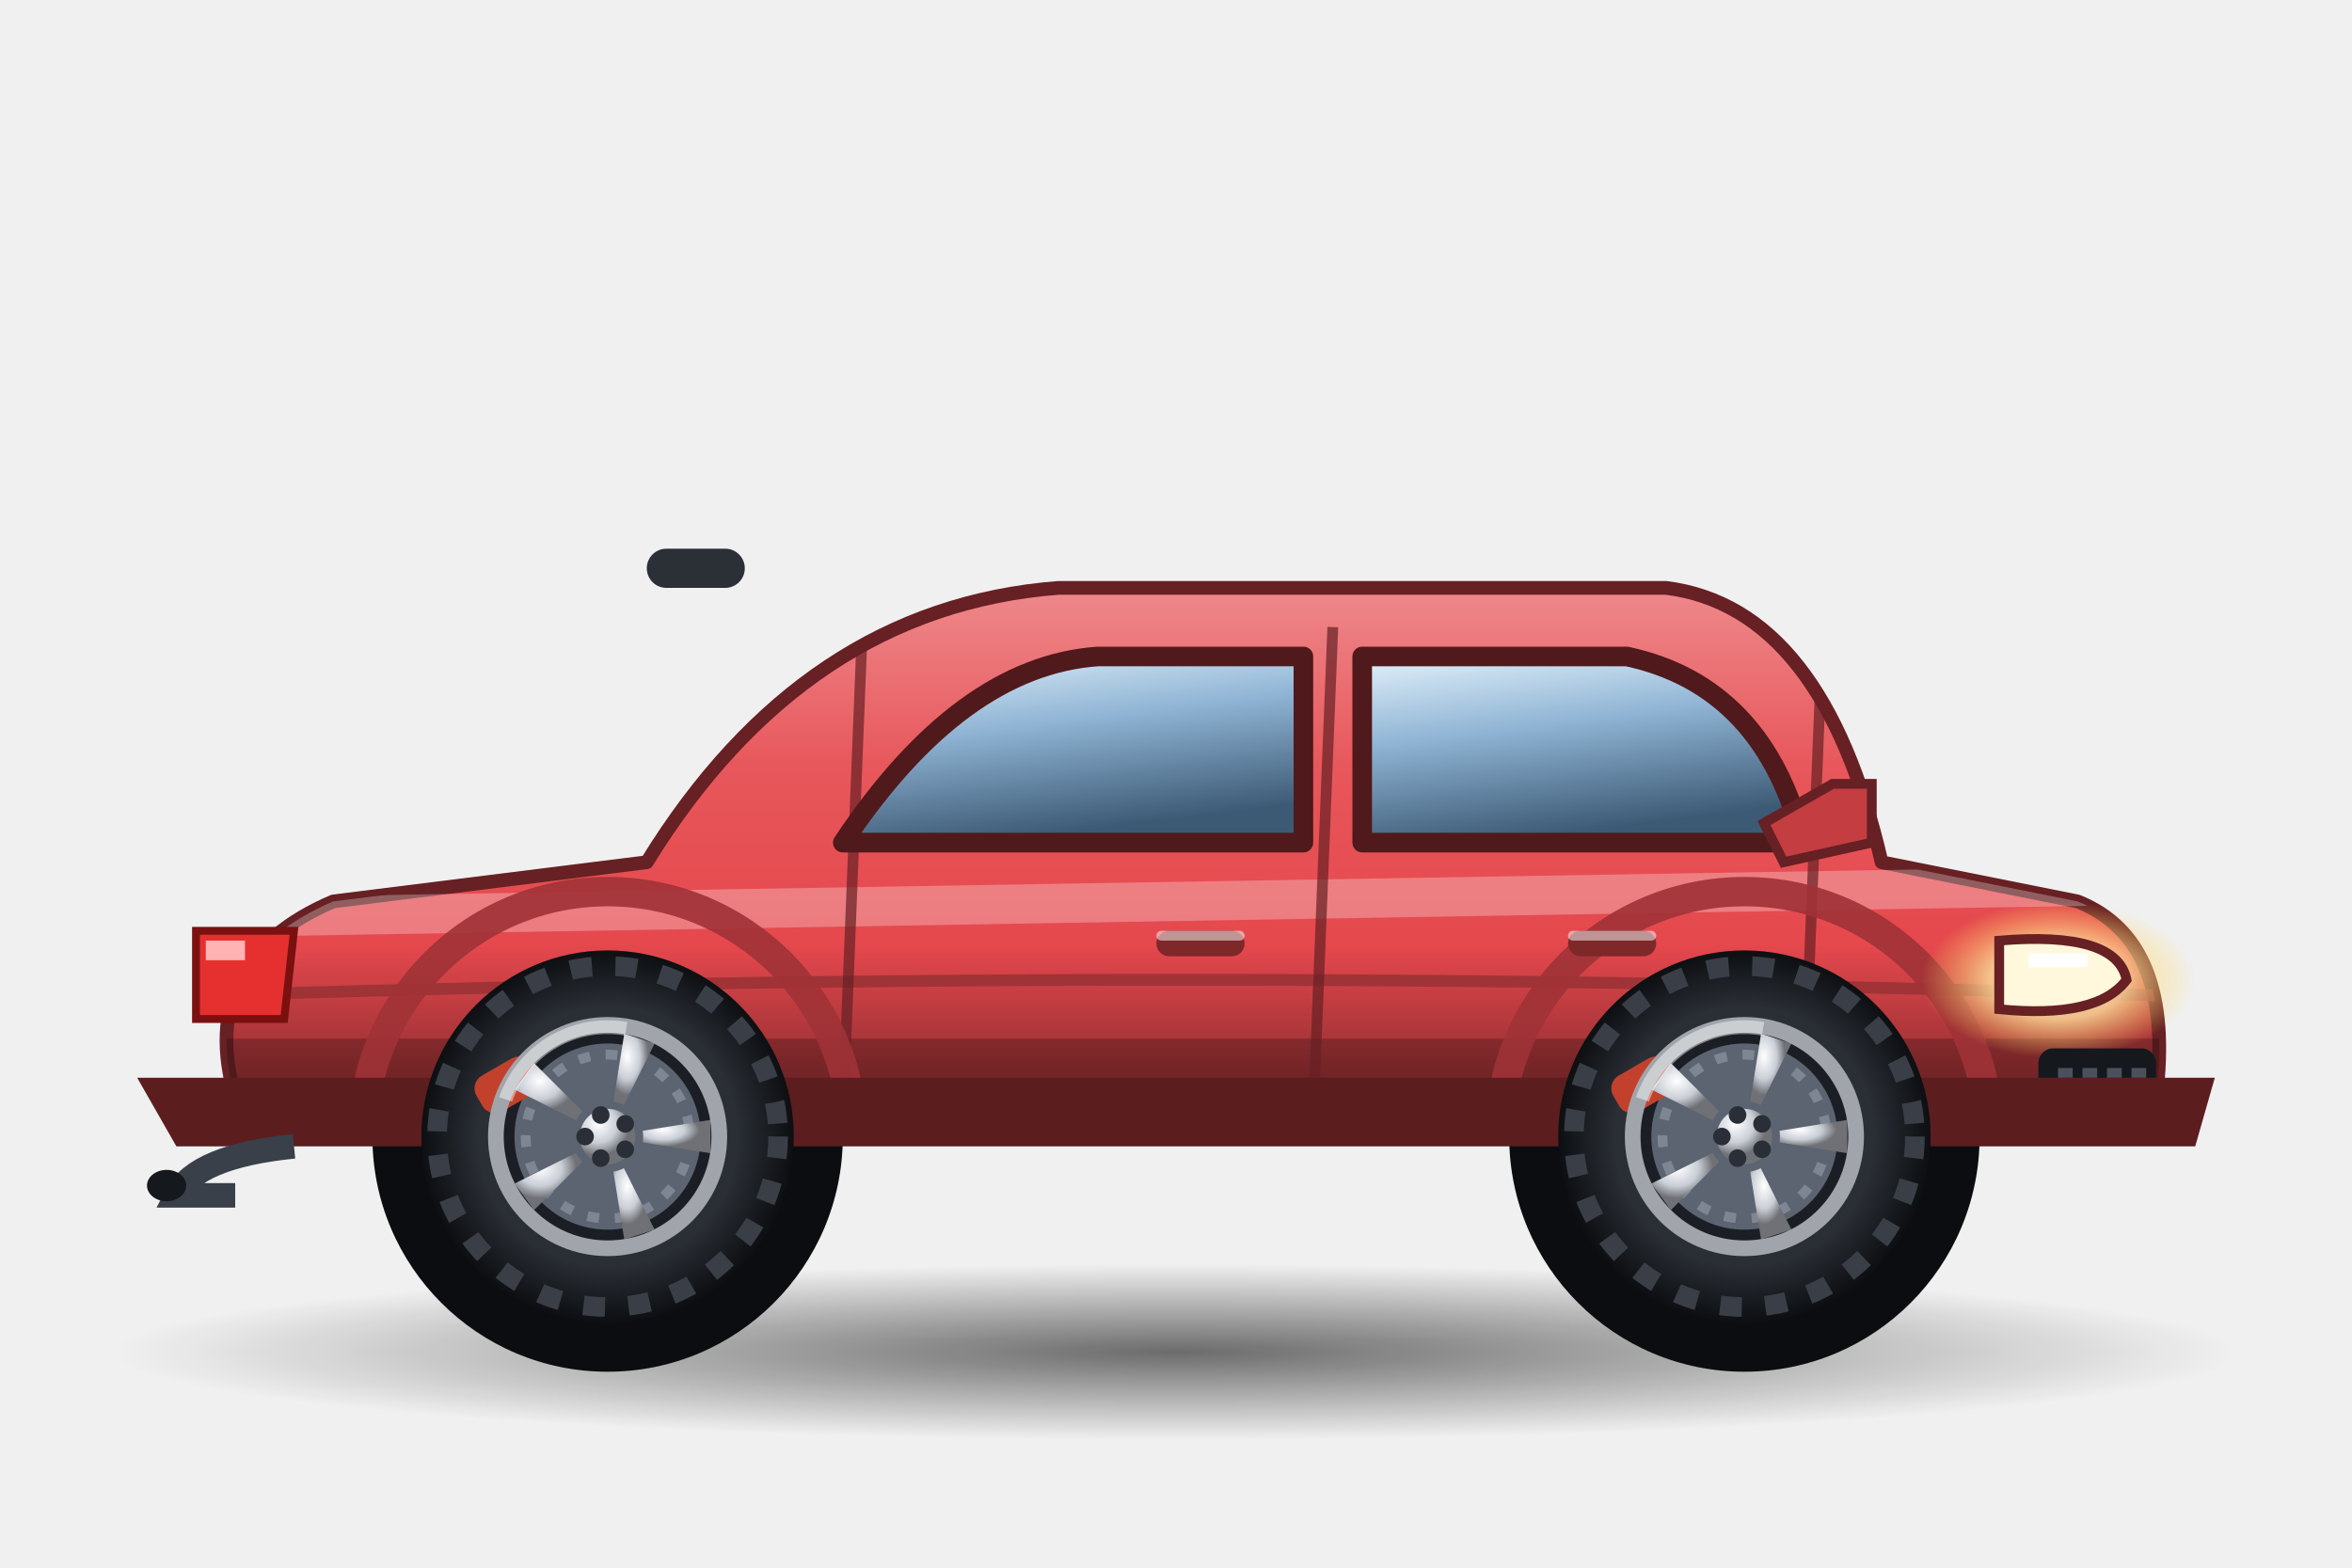
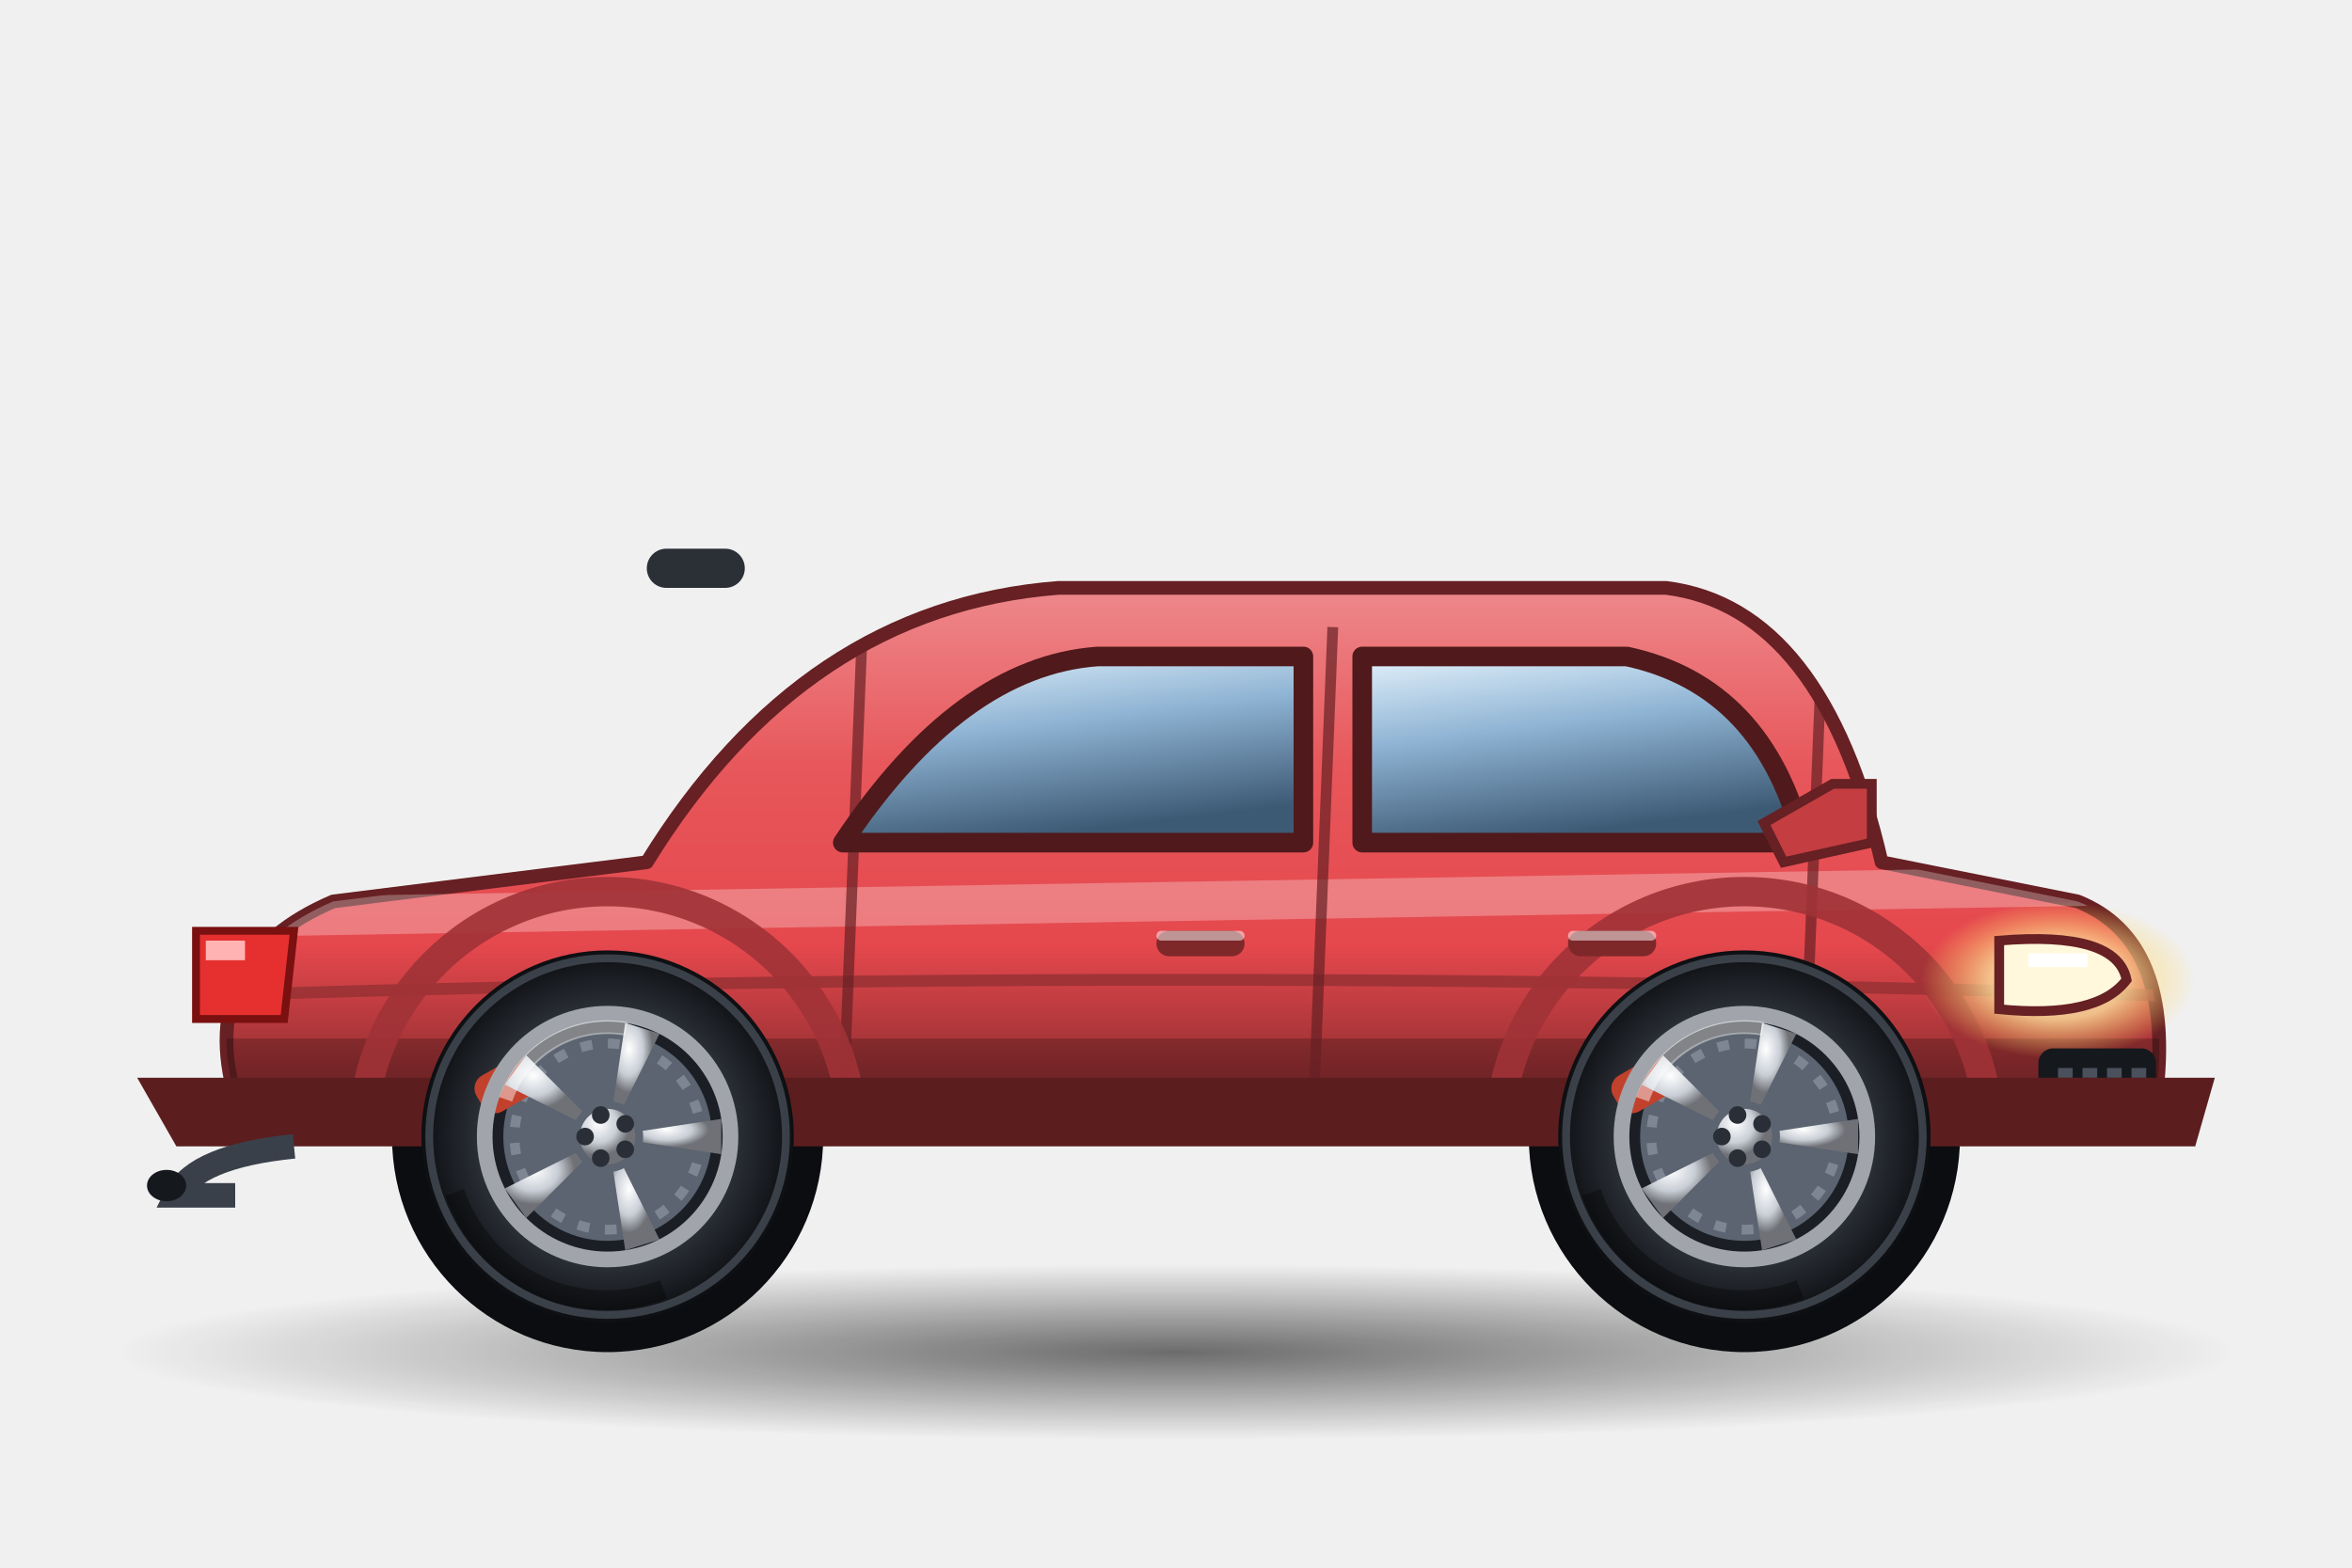
<svg xmlns="http://www.w3.org/2000/svg" viewBox="0 0 240 160">
  <defs>
    <linearGradient id="g11" x1="0" y1="0" x2="0" y2="1">
      <stop offset="0" stop-color="#ee888b" />
      <stop offset="0.35" stop-color="#e7575b" />
      <stop offset="0.7" stop-color="#e5484d" />
      <stop offset="1" stop-color="#852a2d" />
    </linearGradient>
    <linearGradient id="cr15" x1="0" y1="0" x2="0" y2="1">
      <stop offset="0" stop-color="#f4f6f9" />
      <stop offset=".45" stop-color="#9aa3b0" />
      <stop offset=".55" stop-color="#e2e6eb" />
      <stop offset="1" stop-color="#6b7482" />
    </linearGradient>
    <clipPath id="clip12">
      <path d="M24,112 Q20,98 34,92 L66,88 Q82,62 108,60 L170,60 Q186,62 192,88 L212,92 Q222,96 220,112 Z" />
    </clipPath>
    <linearGradient id="glass13" x1="0" y1="0" x2=".3" y2="1">
      <stop offset="0" stop-color="#e3f1fb" />
      <stop offset=".45" stop-color="#8fb4d4" />
      <stop offset="1" stop-color="#3d5a75" />
    </linearGradient>
    <radialGradient id="glow14">
      <stop offset="0" stop-color="#fffbe6" />
      <stop offset=".5" stop-color="#ffe7a0" stop-opacity=".9" />
      <stop offset="1" stop-color="#ffd25a" stop-opacity="0" />
    </radialGradient>
  </defs>
  <defs>
    <radialGradient id="sh16">
      <stop offset="0" stop-color="#000" stop-opacity=".55" />
      <stop offset="1" stop-color="#000" stop-opacity="0" />
    </radialGradient>
  </defs>
  <ellipse cx="120" cy="138" rx="108" ry="9" fill="url(#sh16)" />
-   <circle cx="62" cy="116" r="24" fill="#0b0d10" />
-   <circle cx="178" cy="116" r="24" fill="#0b0d10" />
+   <circle cx="62" cy="116" r="22" fill="#0b0d10" />
+   <circle cx="178" cy="116" r="22" fill="#0b0d10" />
  <path d="M24,112 Q20,98 34,92 L66,88 Q82,62 108,60 L170,60 Q186,62 192,88 L212,92 Q222,96 220,112 Z" fill="url(#g11)" stroke="#672023" stroke-width="1.4" stroke-linejoin="round" />
  <g clip-path="url(#clip12)">
    <rect x="0" y="106" width="240" height="30" fill="#000" opacity=".22" />
    <path d="M0,92 L240,88 L240,92 L0,96 Z" fill="#fff" opacity=".28" />
    <path d="M10,102 Q120,98 232,102" stroke="#952f32" stroke-width="1.2" fill="none" opacity=".8" />
    <path d="M136,64 L134,114" stroke="#672023" stroke-width="1.1" opacity=".7" />
    <path d="M88,64 L86,114" stroke="#672023" stroke-width="1.1" opacity=".7" />
    <path d="M186,64 L184,114" stroke="#672023" stroke-width="1.1" opacity=".7" />
    <circle cx="62" cy="116" r="25" fill="none" stroke="#a03236" stroke-width="3" opacity=".9" />
    <circle cx="178" cy="116" r="25" fill="none" stroke="#a03236" stroke-width="3" opacity=".9" />
  </g>
  <path d="M86,86 Q98,68 112,67 L133,67 L133,86 Z" fill="url(#glass13)" stroke="#50191b" stroke-width="2" stroke-linejoin="round" />
  <path d="M139,67 L166,67 Q180,70 184,86 L139,86 Z" fill="url(#glass13)" stroke="#50191b" stroke-width="2" stroke-linejoin="round" />
  <clipPath id="clip12w0">
    <path d="M86,86 Q98,68 112,67 L133,67 L133,86 Z" />
  </clipPath>
  <g clip-path="url(#clip12w0)">
    <path d="M0,40 L240,-20 L240,-6 L0,54 Z" fill="#fff" opacity=".35" />
    <path d="M0,64 L240,4 L240,10 L0,70 Z" fill="#fff" opacity=".18" />
  </g>
  <clipPath id="clip12w1">
    <path d="M139,67 L166,67 Q180,70 184,86 L139,86 Z" />
  </clipPath>
  <g clip-path="url(#clip12w1)">
    <path d="M0,40 L240,-20 L240,-6 L0,54 Z" fill="#fff" opacity=".35" />
    <path d="M0,64 L240,4 L240,10 L0,70 Z" fill="#fff" opacity=".18" />
  </g>
  <rect x="118" y="95" width="9" height="2.6" rx="1.3" fill="#7e282a" />
  <rect x="118" y="95" width="9" height="1" rx=".5" fill="#fff" opacity=".5" />
  <rect x="160" y="95" width="9" height="2.6" rx="1.3" fill="#7e282a" />
  <rect x="160" y="95" width="9" height="1" rx=".5" fill="#fff" opacity=".5" />
  <path d="M180,84 l7,-4 l4,0 l0,6 l-9,2 Z" fill="#c33d41" stroke="#672023" stroke-width="1" />
  <rect x="66" y="56" width="10" height="4" rx="2" fill="#2b2f36" />
  <ellipse cx="210" cy="100" rx="14" ry="8" fill="url(#glow14)" opacity=".85" />
  <path d="M204,96 Q216,95 217,100 Q214,104 204,103 Z" fill="#fff8dc" stroke="#672023" stroke-width="1" />
  <path d="M207,98 L213,98" stroke="#fff" stroke-width="1.4" />
  <rect x="208" y="107" width="12" height="5" rx="1.5" fill="#15181d" />
  <path d="M210,109.5 L219,109.5" stroke="#4a515c" stroke-width="1" stroke-dasharray="1.5 1" />
  <path d="M20,95 L30,95 L29,104 L20,104 Z" fill="#e5302f" stroke="#7a1010" stroke-width=".8" />
  <rect x="21" y="96" width="4" height="2" fill="#ffb3b3" />
  <path d="M14,110 L226,110 L224,117 L18,117 Z" fill="#5c1d1f" />
  <path d="M30,117 Q20,118 18,122 L24,122" stroke="#3a404a" stroke-width="2.5" fill="none" />
  <ellipse cx="17" cy="121" rx="2" ry="1.6" fill="#15181d" />
  <defs>
    <radialGradient id="rim17" cx=".35" cy=".3">
      <stop offset="0" stop-color="#ffffff" />
      <stop offset=".6" stop-color="#c9ced6" />
      <stop offset="1" stop-color="#6f7176" />
    </radialGradient>
    <radialGradient id="tire18">
      <stop offset=".7" stop-color="#2a2e35" />
      <stop offset="1" stop-color="#0d0f12" />
    </radialGradient>
  </defs>
  <circle cx="62" cy="116" r="19" fill="url(#tire18)" />
-   <circle cx="62" cy="116" r="17.4" fill="none" stroke="#3a3f47" stroke-width="2" stroke-dasharray="2.2 2.4" />
-   <circle cx="62" cy="116" r="12.16" fill="#1b1f25" />
-   <circle cx="62" cy="116" r="9.5" fill="#5b6470" />
-   <circle cx="62" cy="116" r="8.36" fill="none" stroke="#7d8692" stroke-width="1" stroke-dasharray="1.2 1.6" />
+   <circle cx="62" cy="116" r="18.2" fill="none" stroke="#454b55" stroke-width=".8" opacity=".8" />
+   <path d="M46.4,121.7 A16.34,16.34 0 0 0 67.7,131.6" stroke="#000" stroke-width="2" fill="none" opacity=".35" />
+   <circle cx="62" cy="116" r="13.3" fill="#1b1f25" />
+   <circle cx="62" cy="116" r="10.64" fill="#5b6470" />
+   <circle cx="62" cy="116" r="9.5" fill="none" stroke="#7d8692" stroke-width="1" stroke-dasharray="1.2 1.6" />
  <rect x="52.5" y="104.2" width="6.5" height="4.2" rx="1.5" fill="#c2412d" transform="rotate(-30 62 116)" />
-   <path d="M65,115.5 L72.5,114.3 L72.5,117.7 L65,116.5 Z" fill="url(#rim17)" />
-   <path d="M63.4,118.7 L66.8,125.5 L63.7,126.5 L62.5,119 Z" fill="url(#rim17)" />
-   <path d="M59.9,118.1 L54.5,123.5 L52.5,120.8 L59.3,117.4 Z" fill="url(#rim17)" />
-   <path d="M59.3,114.6 L52.5,111.2 L54.5,108.5 L59.9,113.9 Z" fill="url(#rim17)" />
-   <path d="M62.5,113 L63.7,105.5 L66.8,106.5 L63.4,113.3 Z" fill="url(#rim17)" />
-   <circle cx="62" cy="116" r="11.4" fill="none" stroke="#a1a5ab" stroke-width="1.6" />
+   <path d="M65,115.5 L73.6,114.2 L73.6,117.8 L65,116.5 Z" fill="url(#rim17)" />
+   <path d="M63.4,118.7 L67.3,126.5 L63.8,127.6 L62.5,119 Z" fill="url(#rim17)" />
+   <path d="M59.9,118.1 L53.7,124.3 L51.5,121.3 L59.3,117.4 Z" fill="url(#rim17)" />
+   <path d="M59.3,114.6 L51.5,110.7 L53.7,107.7 L59.9,113.9 Z" fill="url(#rim17)" />
+   <path d="M62.5,113 L63.8,104.4 L67.3,105.5 L63.4,113.3 Z" fill="url(#rim17)" />
+   <circle cx="62" cy="116" r="12.54" fill="none" stroke="#a1a5ab" stroke-width="1.6" />
  <circle cx="62" cy="116" r="3.23" fill="url(#rim17)" stroke="#5b6470" stroke-width=".8" />
  <circle cx="63.8" cy="117.3" r="0.9" fill="#2a2f37" />
  <circle cx="61.3" cy="118.2" r="0.9" fill="#2a2f37" />
  <circle cx="59.7" cy="116" r="0.9" fill="#2a2f37" />
  <circle cx="61.3" cy="113.8" r="0.9" fill="#2a2f37" />
  <circle cx="63.8" cy="114.7" r="0.9" fill="#2a2f37" />
  <path d="M51.6,112.2 A11.02,11.02 0 0 1 63.9,105" stroke="#fff" stroke-width="1.4" fill="none" opacity=".45" />
  <defs>
    <radialGradient id="rim19" cx=".35" cy=".3">
      <stop offset="0" stop-color="#ffffff" />
      <stop offset=".6" stop-color="#c9ced6" />
      <stop offset="1" stop-color="#6f7176" />
    </radialGradient>
    <radialGradient id="tire20">
      <stop offset=".7" stop-color="#2a2e35" />
      <stop offset="1" stop-color="#0d0f12" />
    </radialGradient>
  </defs>
  <circle cx="178" cy="116" r="19" fill="url(#tire20)" />
-   <circle cx="178" cy="116" r="17.4" fill="none" stroke="#3a3f47" stroke-width="2" stroke-dasharray="2.2 2.4" />
-   <circle cx="178" cy="116" r="12.16" fill="#1b1f25" />
-   <circle cx="178" cy="116" r="9.5" fill="#5b6470" />
-   <circle cx="178" cy="116" r="8.36" fill="none" stroke="#7d8692" stroke-width="1" stroke-dasharray="1.2 1.6" />
+   <circle cx="178" cy="116" r="18.2" fill="none" stroke="#454b55" stroke-width=".8" opacity=".8" />
+   <path d="M162.4,121.7 A16.34,16.34 0 0 0 183.7,131.6" stroke="#000" stroke-width="2" fill="none" opacity=".35" />
+   <circle cx="178" cy="116" r="13.3" fill="#1b1f25" />
+   <circle cx="178" cy="116" r="10.64" fill="#5b6470" />
+   <circle cx="178" cy="116" r="9.5" fill="none" stroke="#7d8692" stroke-width="1" stroke-dasharray="1.2 1.6" />
  <rect x="168.5" y="104.2" width="6.5" height="4.2" rx="1.5" fill="#c2412d" transform="rotate(-30 178 116)" />
-   <path d="M181,115.5 L188.5,114.3 L188.5,117.7 L181,116.5 Z" fill="url(#rim19)" />
-   <path d="M179.4,118.7 L182.8,125.5 L179.7,126.5 L178.5,119 Z" fill="url(#rim19)" />
-   <path d="M175.9,118.1 L170.5,123.5 L168.5,120.8 L175.3,117.4 Z" fill="url(#rim19)" />
-   <path d="M175.3,114.6 L168.5,111.2 L170.5,108.5 L175.9,113.9 Z" fill="url(#rim19)" />
-   <path d="M178.5,113 L179.7,105.5 L182.8,106.5 L179.4,113.3 Z" fill="url(#rim19)" />
-   <circle cx="178" cy="116" r="11.4" fill="none" stroke="#a1a5ab" stroke-width="1.6" />
+   <path d="M181,115.5 L189.6,114.2 L189.6,117.8 L181,116.5 Z" fill="url(#rim19)" />
+   <path d="M179.4,118.7 L183.3,126.5 L179.8,127.6 L178.5,119 Z" fill="url(#rim19)" />
+   <path d="M175.9,118.1 L169.7,124.3 L167.5,121.3 L175.3,117.4 Z" fill="url(#rim19)" />
+   <path d="M175.3,114.6 L167.5,110.7 L169.7,107.7 L175.9,113.9 Z" fill="url(#rim19)" />
+   <path d="M178.5,113 L179.8,104.4 L183.3,105.5 L179.4,113.3 Z" fill="url(#rim19)" />
+   <circle cx="178" cy="116" r="12.54" fill="none" stroke="#a1a5ab" stroke-width="1.6" />
  <circle cx="178" cy="116" r="3.23" fill="url(#rim19)" stroke="#5b6470" stroke-width=".8" />
  <circle cx="179.8" cy="117.3" r="0.9" fill="#2a2f37" />
  <circle cx="177.3" cy="118.2" r="0.9" fill="#2a2f37" />
  <circle cx="175.7" cy="116" r="0.9" fill="#2a2f37" />
  <circle cx="177.3" cy="113.8" r="0.9" fill="#2a2f37" />
  <circle cx="179.8" cy="114.7" r="0.9" fill="#2a2f37" />
  <path d="M167.6,112.2 A11.02,11.02 0 0 1 179.9,105" stroke="#fff" stroke-width="1.4" fill="none" opacity=".45" />
</svg>
